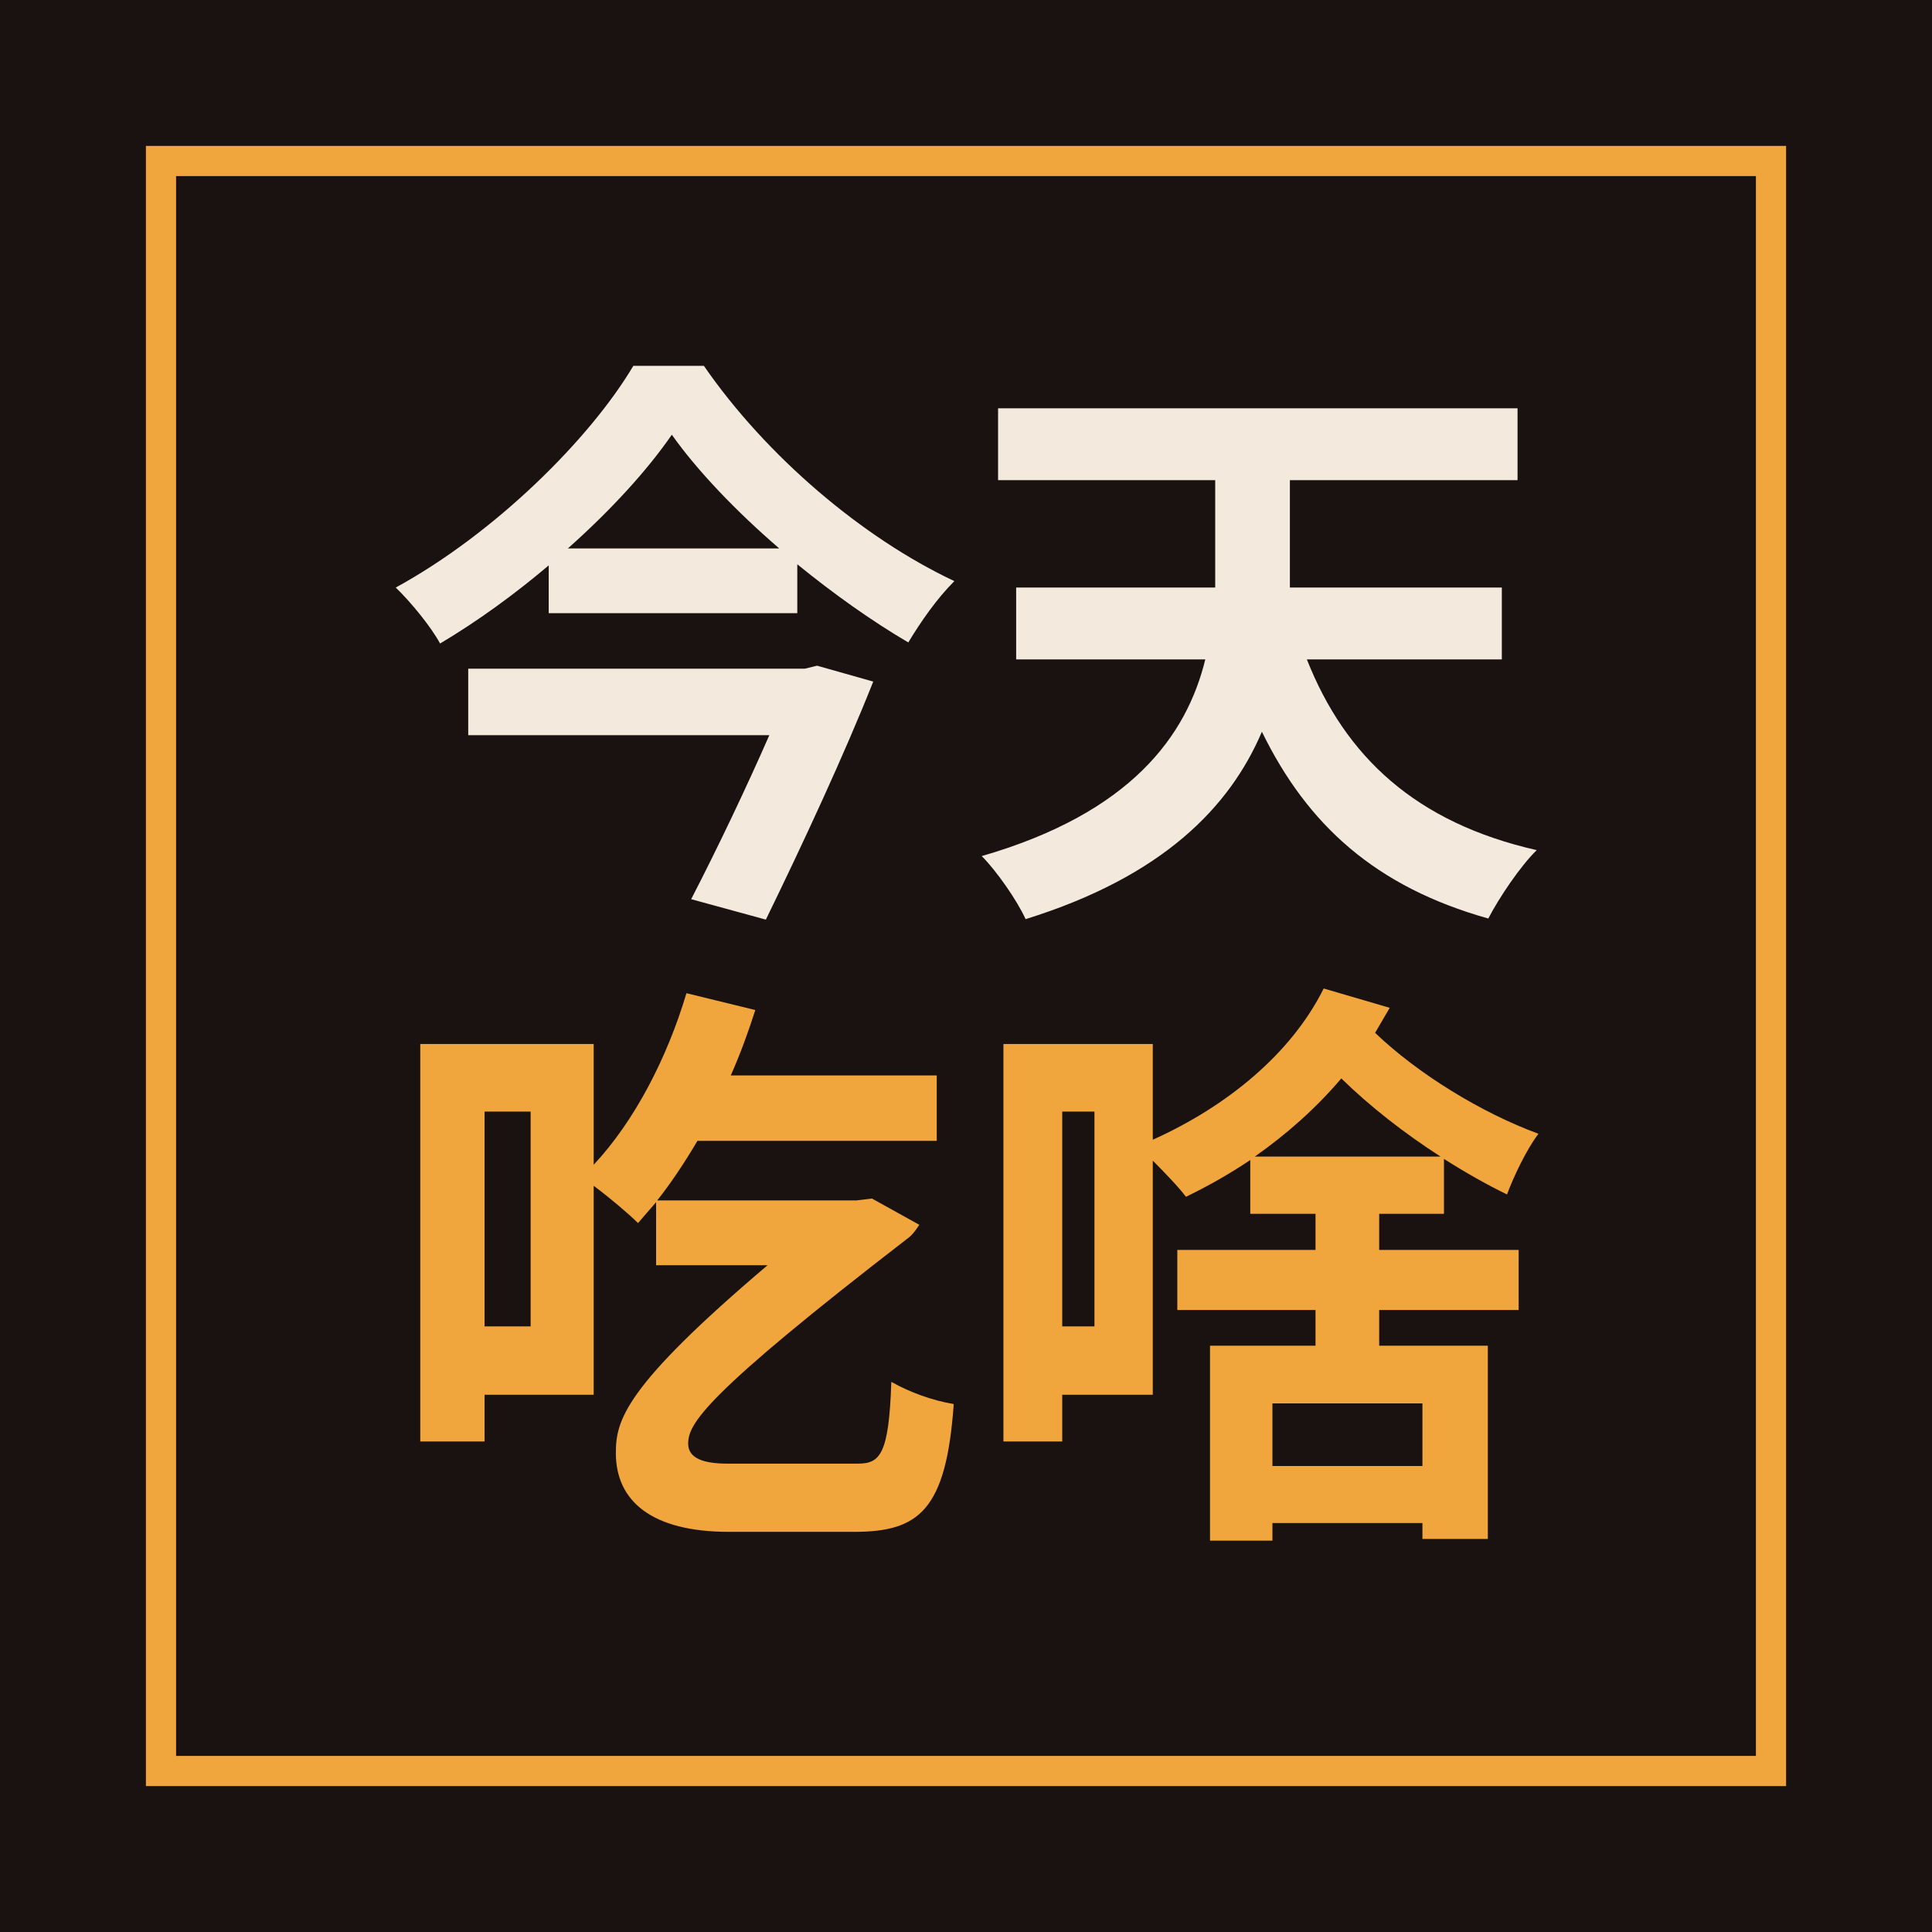
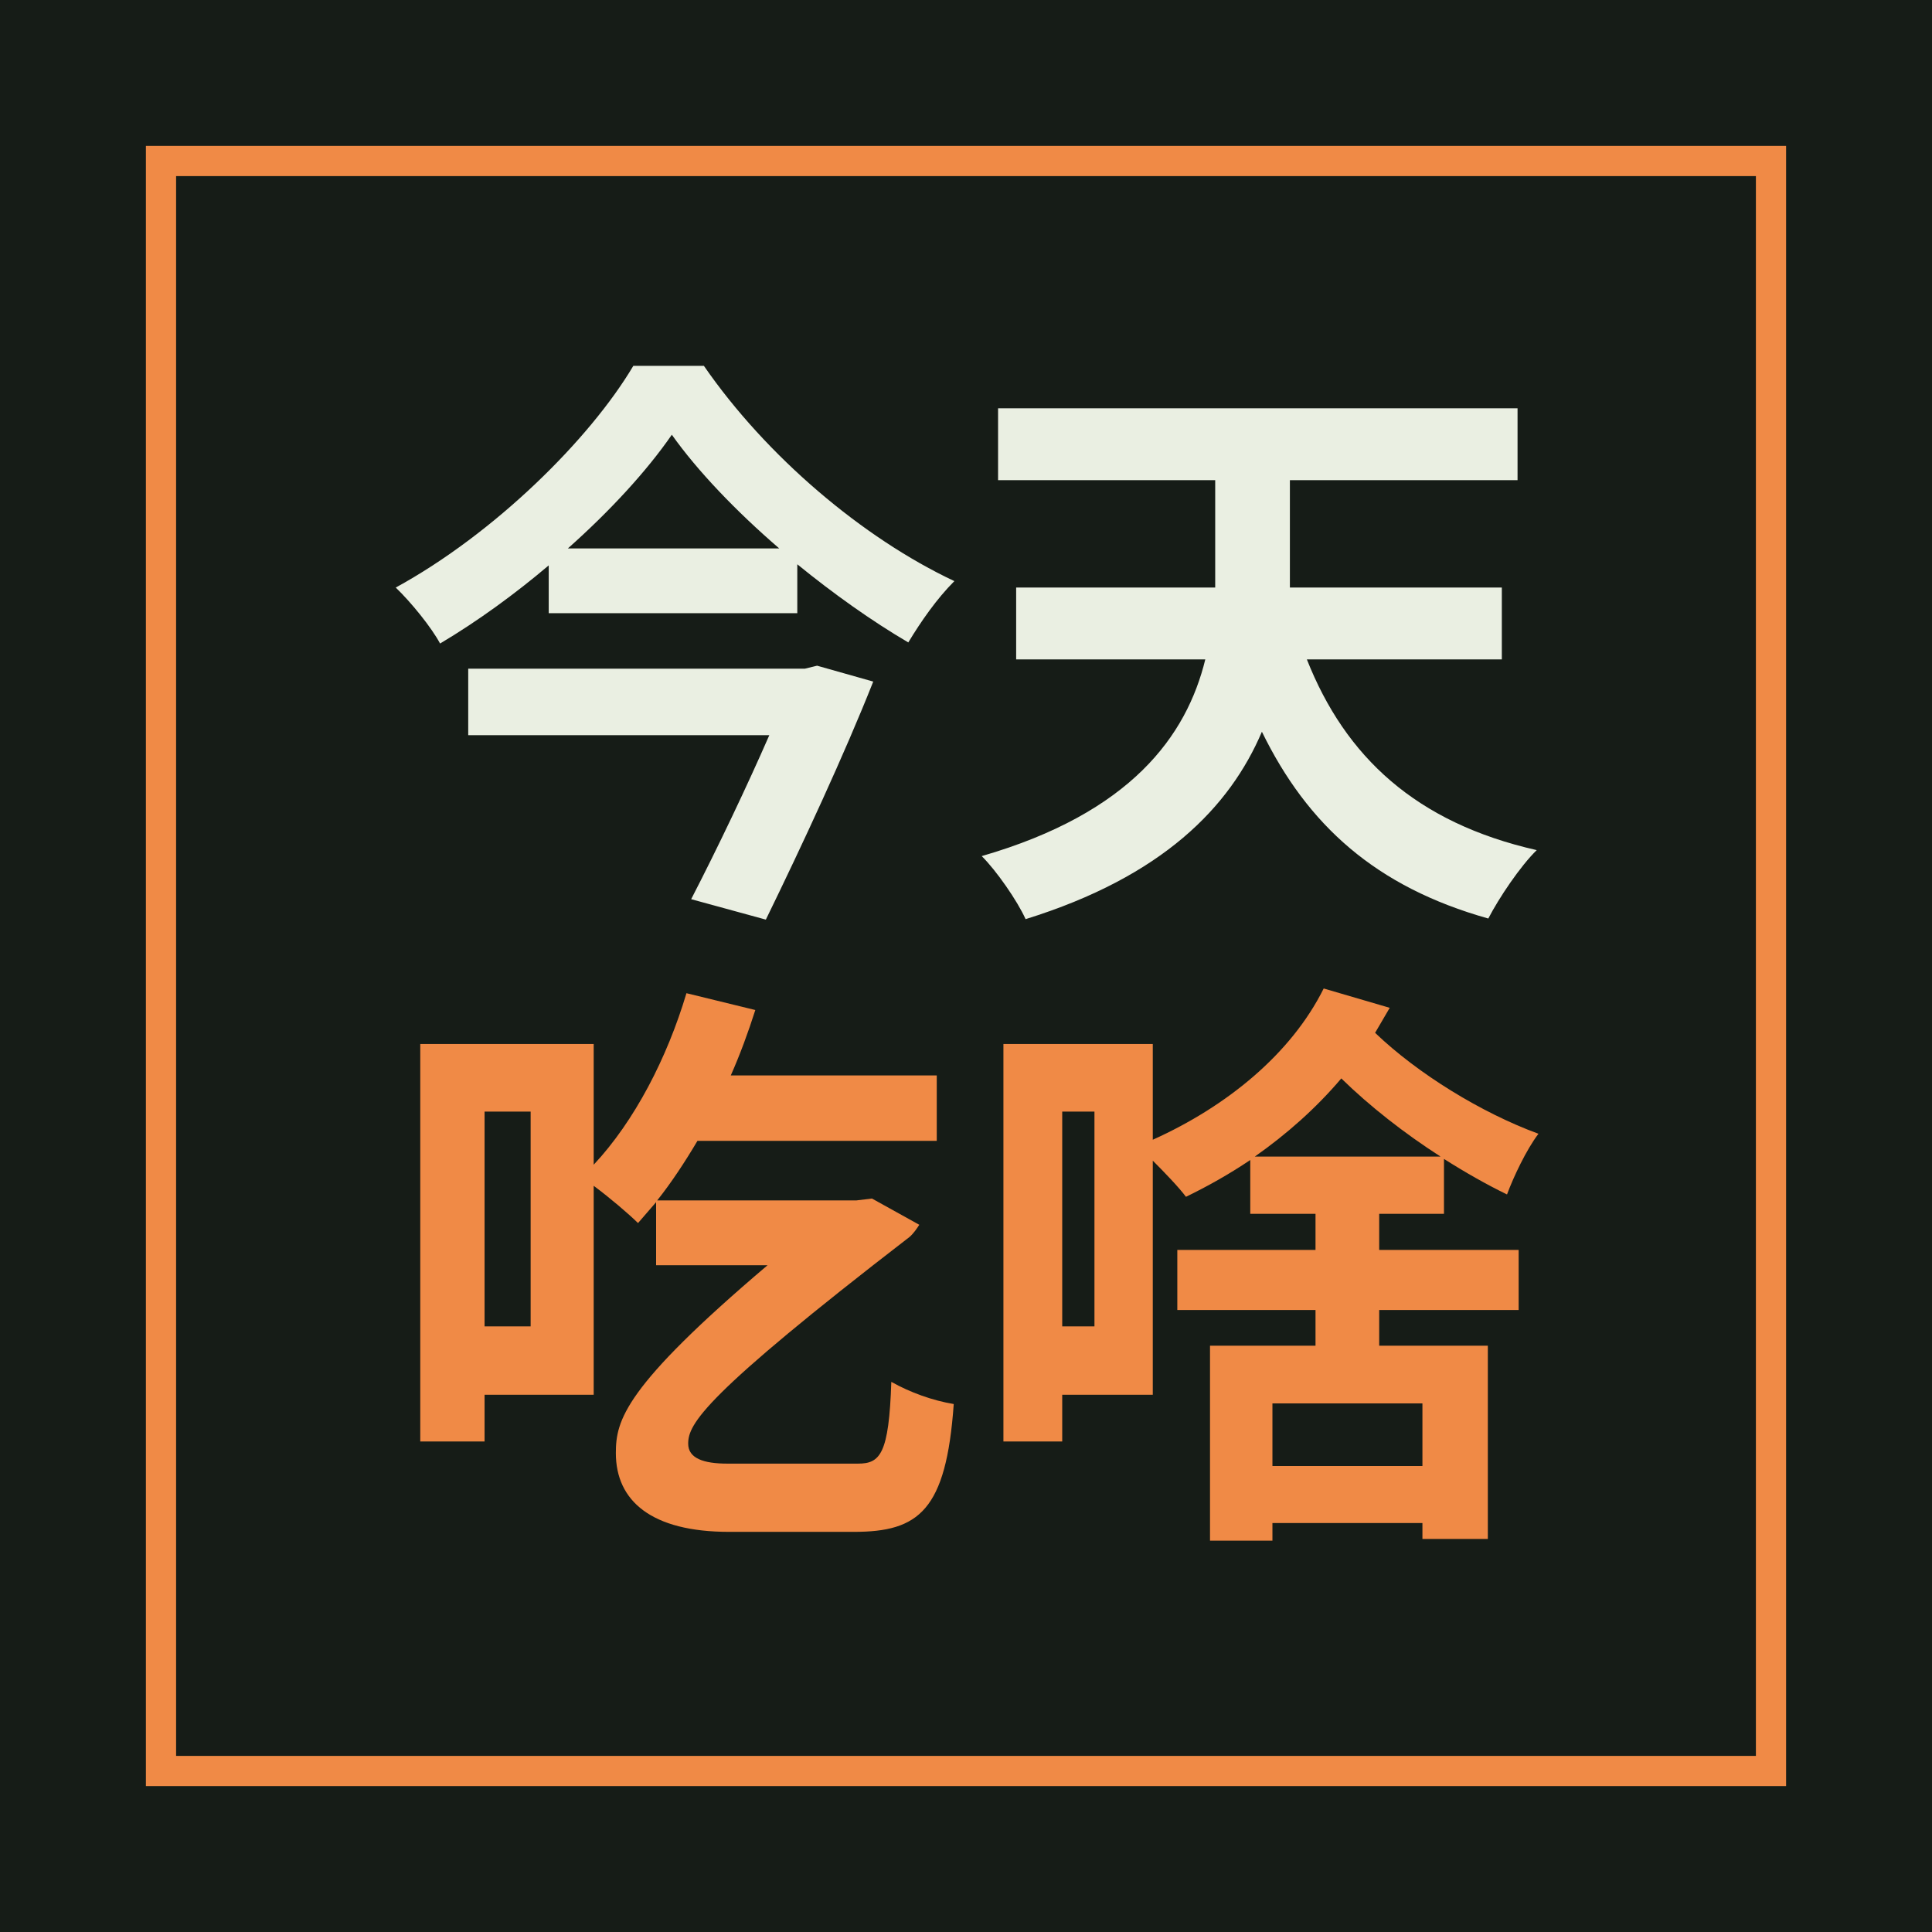
<svg xmlns="http://www.w3.org/2000/svg" viewBox="0 0 192 192">
-   <rect width="192" height="192" fill="#191210" />
-   <rect x="16" y="16" width="160" height="160" fill="none" stroke="#F0A63C" stroke-width="3" />
-   <text x="96" y="86" text-anchor="middle" font-family="Songti SC, SimSun, serif" font-size="58" font-weight="700" fill="#F3E9DC">今天</text>
-   <text x="96" y="148" text-anchor="middle" font-family="Songti SC, SimSun, serif" font-size="58" font-weight="700" fill="#F0A63C">吃啥</text>
+   <rect width="192" height="192" fill="#161C17" />
+   <rect x="16" y="16" width="160" height="160" fill="none" stroke="#F08A46" stroke-width="3" />
+   <text x="96" y="86" text-anchor="middle" font-family="Songti SC, SimSun, serif" font-size="58" font-weight="700" fill="#EAEFE2">今天</text>
+   <text x="96" y="148" text-anchor="middle" font-family="Songti SC, SimSun, serif" font-size="58" font-weight="700" fill="#F08A46">吃啥</text>
</svg>
